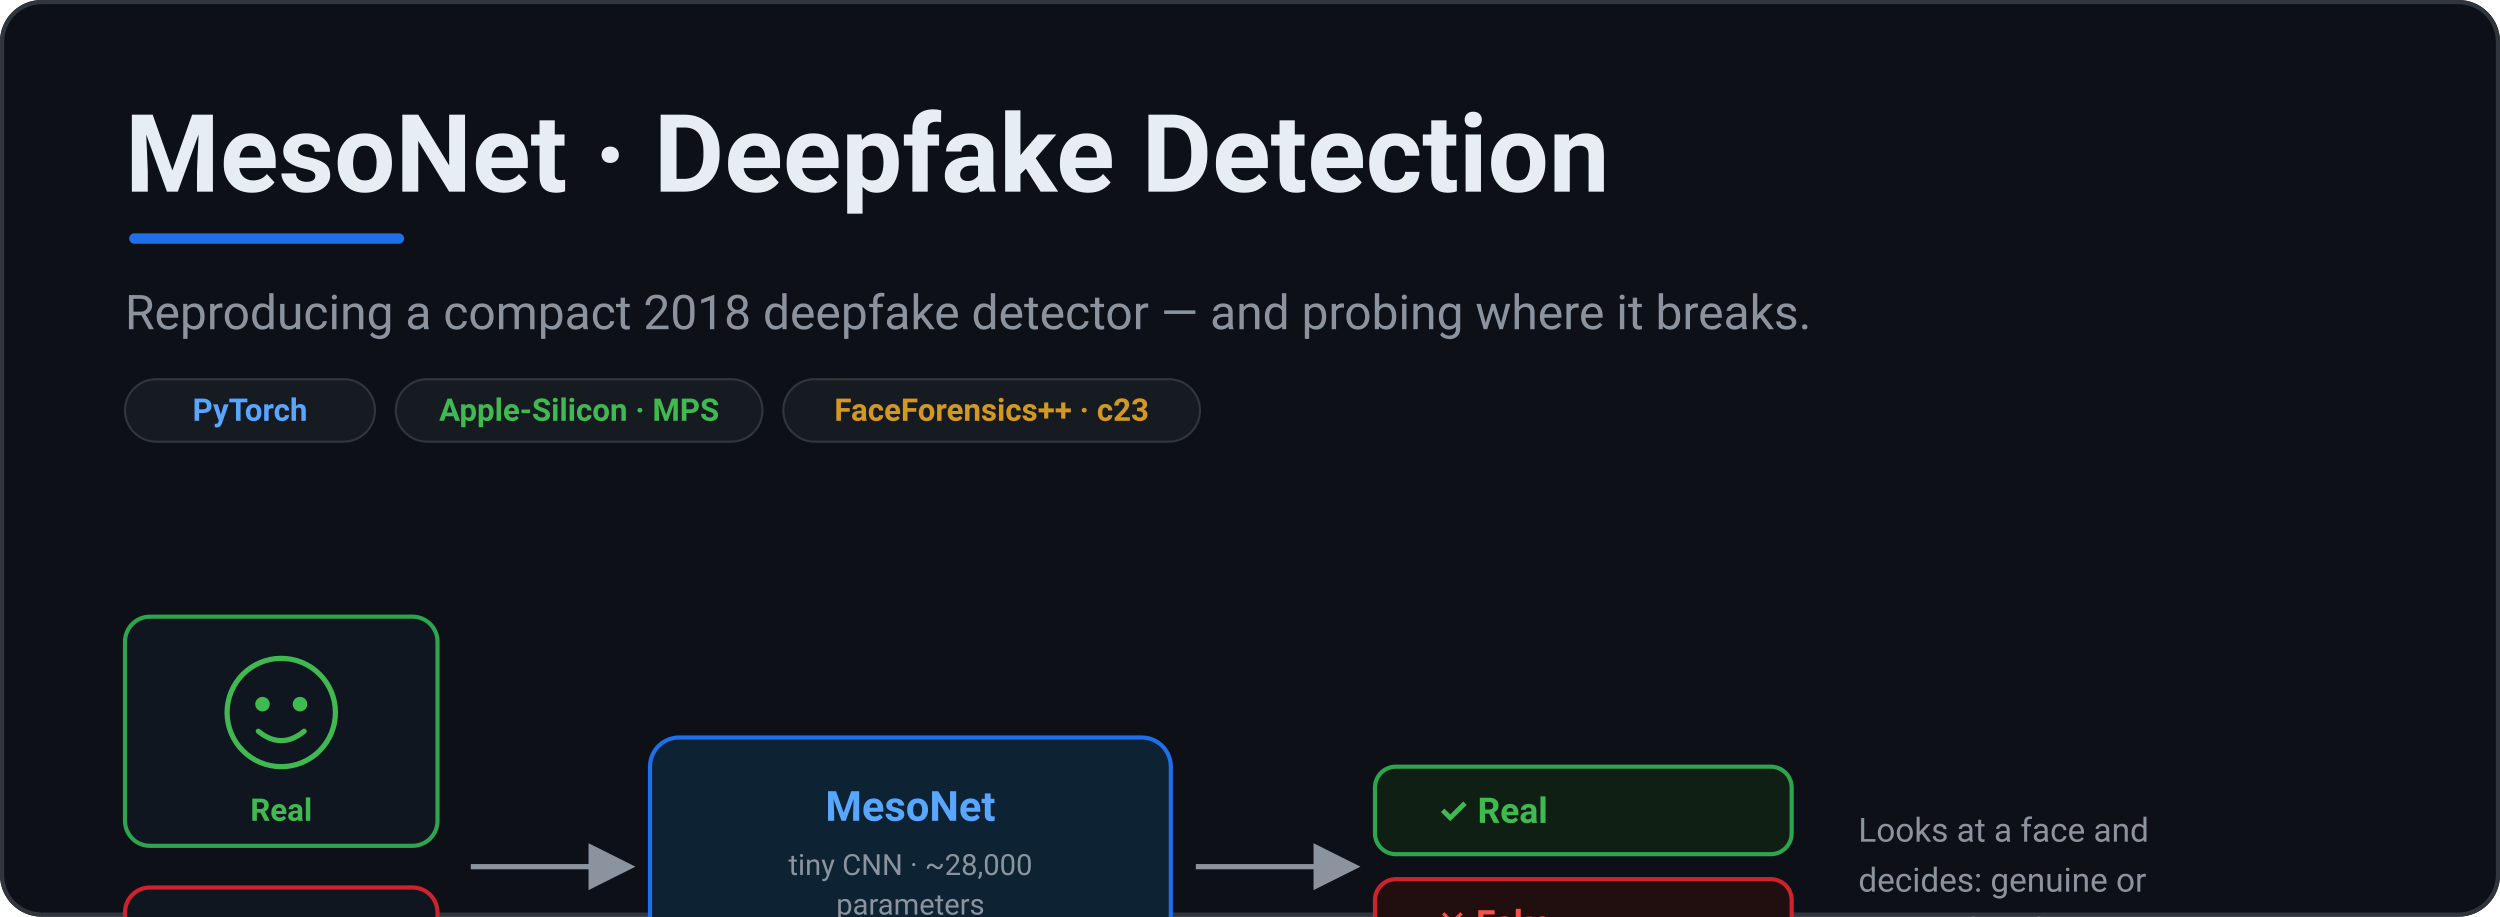
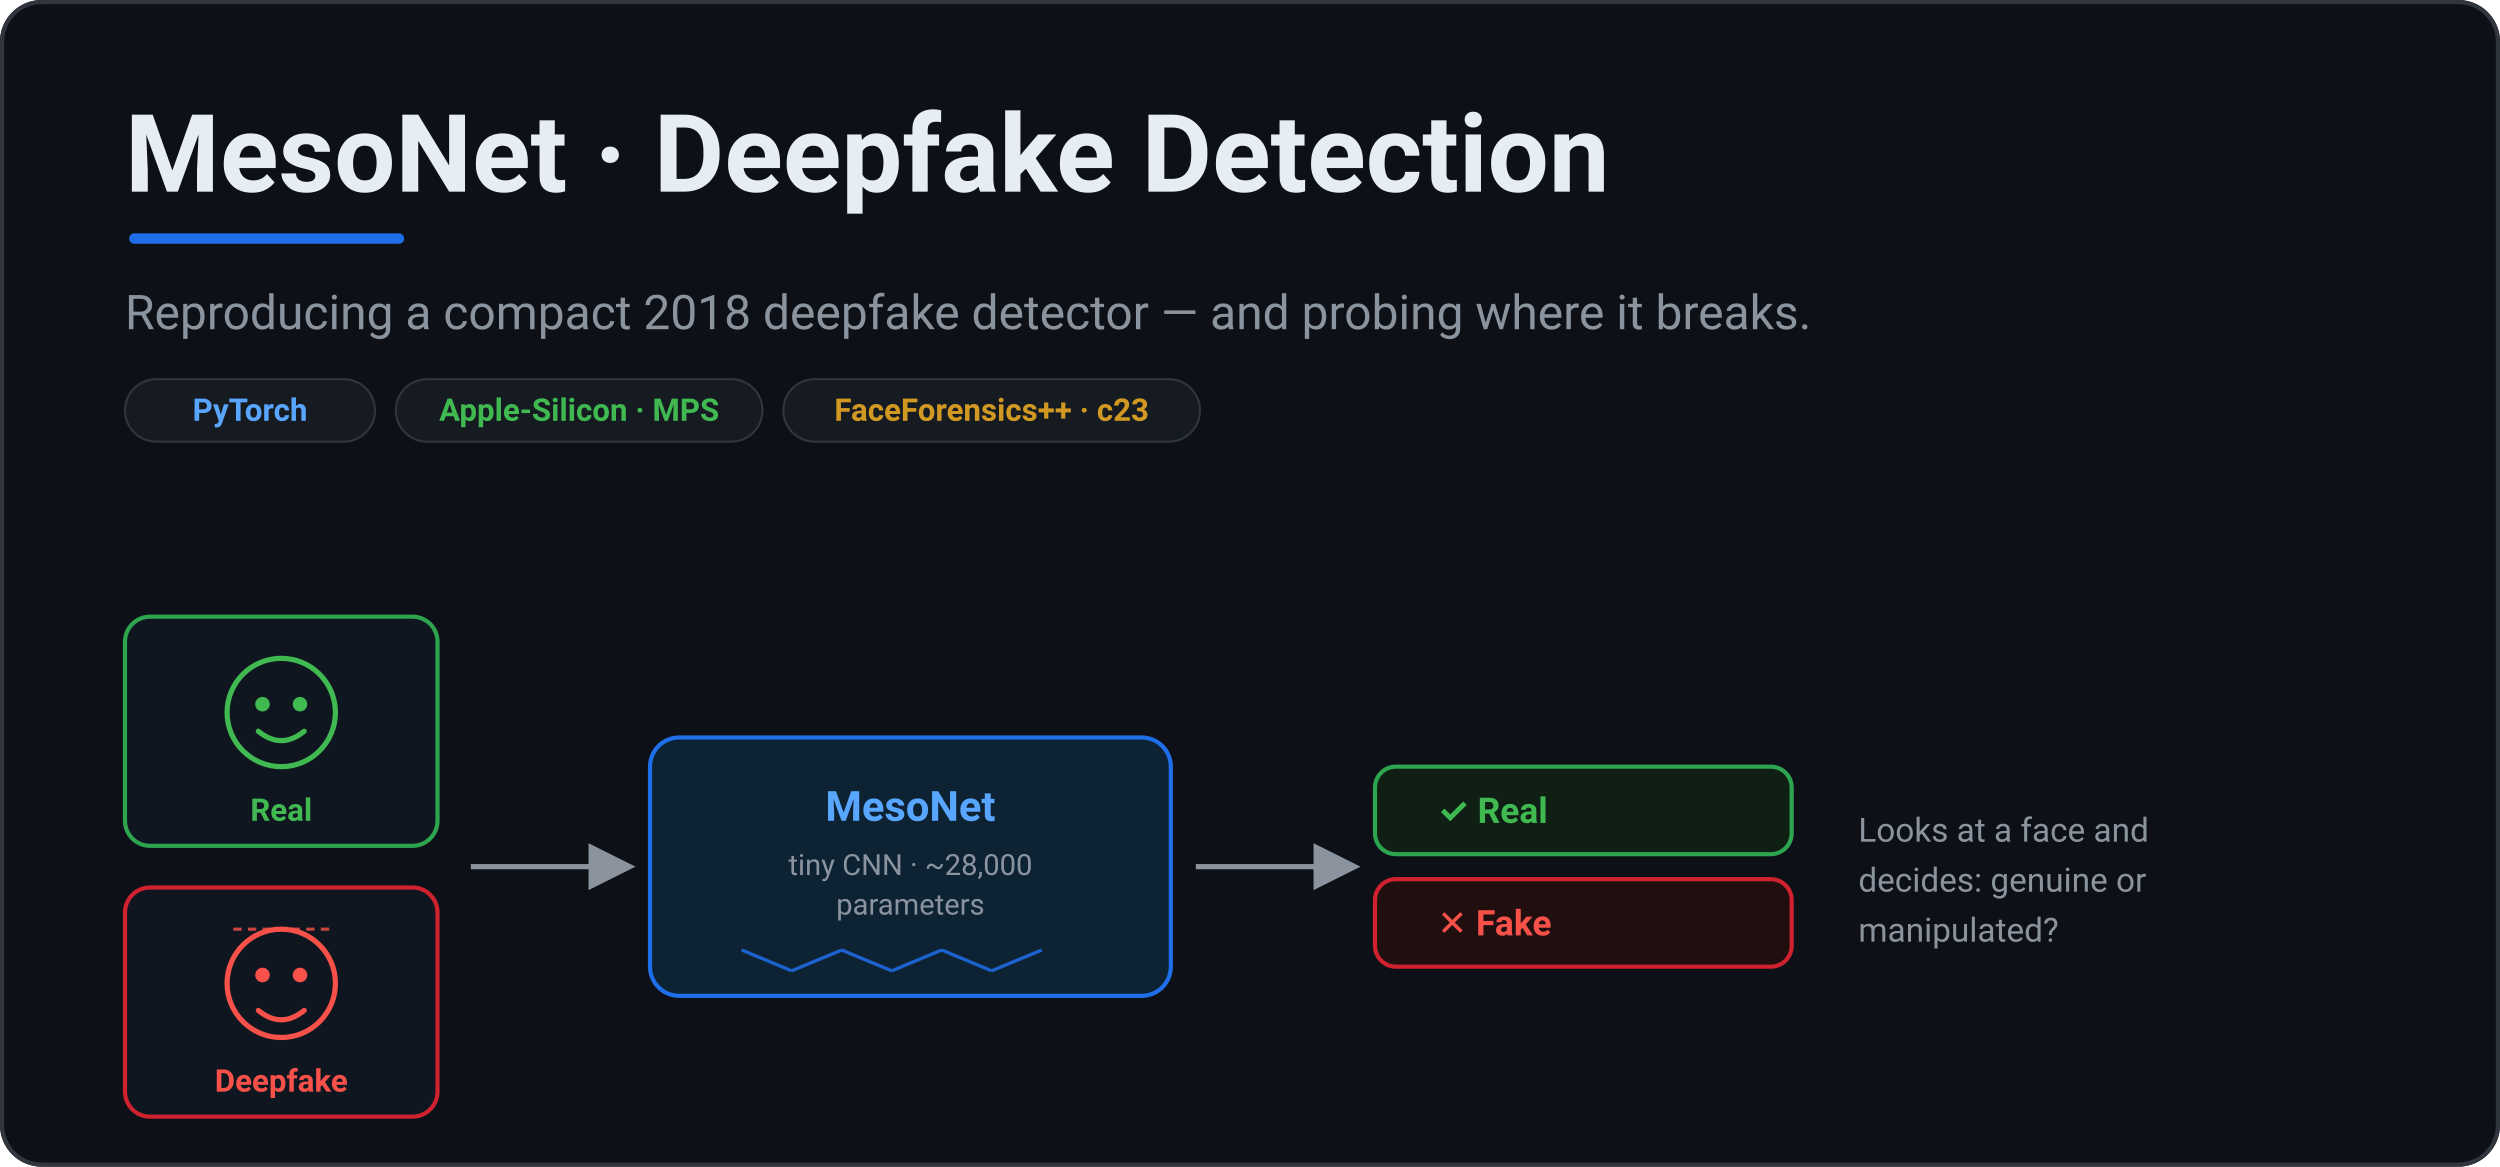
- <svg xmlns="http://www.w3.org/2000/svg" viewBox="0 0 1200 440" font-family="'Segoe UI',Roboto,system-ui,-apple-system,sans-serif">
-   <rect width="1200" height="440" rx="20" fill="#0d1117" />
-   <rect x="1" y="1" width="1198" height="438" rx="19" fill="none" stroke="#30363d" stroke-width="2" />
+ <svg xmlns="http://www.w3.org/2000/svg" viewBox="0 0 1200 560" font-family="'Segoe UI',Roboto,system-ui,-apple-system,sans-serif">
+   <rect width="1200" height="560" rx="20" fill="#0d1117" />
+   <rect x="1" y="1" width="1198" height="558" rx="19" fill="none" stroke="#30363d" stroke-width="2" />
  <text x="60" y="92" font-size="52" font-weight="700" fill="#e6edf3">MesoNet · Deepfake Detection</text>
  <rect x="62" y="112" width="132" height="5" rx="2.5" fill="#1f6feb" />
  <text x="60" y="158" font-size="23" fill="#8b949e">Reproducing a compact 2018 deepfake detector — and probing where it breaks.</text>
  <g font-size="15" font-weight="600">
    <rect x="60" y="182" width="120" height="30" rx="15" fill="#161b22" stroke="#30363d" />
    <text x="120" y="202" fill="#58a6ff" text-anchor="middle">PyTorch</text>
    <rect x="190" y="182" width="176" height="30" rx="15" fill="#161b22" stroke="#30363d" />
    <text x="278" y="202" fill="#3fb950" text-anchor="middle">Apple-Silicon · MPS</text>
    <rect x="376" y="182" width="200" height="30" rx="15" fill="#161b22" stroke="#30363d" />
    <text x="476" y="202" fill="#d29922" text-anchor="middle">FaceForensics++ · c23</text>
  </g>
  <g transform="translate(0,296)">
    <rect x="60" y="0" width="150" height="110" rx="12" fill="#0f1620" stroke="#2da44e" stroke-width="2" />
    <circle cx="135" cy="46" r="26" fill="none" stroke="#3fb950" stroke-width="2.5" />
    <circle cx="126" cy="42" r="3.5" fill="#3fb950" />
    <circle cx="144" cy="42" r="3.5" fill="#3fb950" />
    <path d="M124 55 q11 9 22 0" fill="none" stroke="#3fb950" stroke-width="2.5" stroke-linecap="round" />
    <text x="135" y="98" font-size="15" font-weight="600" fill="#3fb950" text-anchor="middle">Real</text>
    <rect x="60" y="130" width="150" height="110" rx="12" fill="#0f1620" stroke="#cf222e" stroke-width="2" />
    <circle cx="135" cy="176" r="26" fill="none" stroke="#f85149" stroke-width="2.5" />
    <circle cx="126" cy="172" r="3.5" fill="#f85149" />
    <circle cx="144" cy="172" r="3.5" fill="#f85149" />
    <path d="M124 189 q11 9 22 0" fill="none" stroke="#f85149" stroke-width="2.5" stroke-linecap="round" />
    <path d="M112 150 l46 0" stroke="#f85149" stroke-width="1.5" stroke-dasharray="4 3" opacity="0.8" />
    <text x="135" y="228" font-size="15" font-weight="600" fill="#f85149" text-anchor="middle">Deepfake</text>
    <path d="M226 120 L300 120" stroke="#8b949e" stroke-width="2.5" marker-end="url(#ah)" />
    <rect x="312" y="58" width="250" height="124" rx="14" fill="#0d2233" stroke="#1f6feb" stroke-width="2" />
    <text x="437" y="98" font-size="20" font-weight="700" fill="#58a6ff" text-anchor="middle">MesoNet</text>
    <text x="437" y="124" font-size="14" fill="#8b949e" text-anchor="middle">tiny CNN · ~28,000</text>
    <text x="437" y="143" font-size="14" fill="#8b949e" text-anchor="middle">parameters</text>
    <g stroke="#1f6feb" stroke-width="1.6" opacity="0.85">
      <line x1="356" y1="160" x2="380" y2="170" />
      <line x1="380" y1="170" x2="404" y2="160" />
      <line x1="404" y1="160" x2="428" y2="170" />
      <line x1="428" y1="170" x2="452" y2="160" />
      <line x1="452" y1="160" x2="476" y2="170" />
      <line x1="476" y1="170" x2="500" y2="160" />
    </g>
    <path d="M574 120 L648 120" stroke="#8b949e" stroke-width="2.5" marker-end="url(#ah)" />
    <rect x="660" y="72" width="200" height="42" rx="10" fill="#0f1f14" stroke="#2da44e" stroke-width="2" />
    <text x="690" y="99" font-size="17" font-weight="700" fill="#3fb950">✓  Real</text>
    <rect x="660" y="126" width="200" height="42" rx="10" fill="#210f10" stroke="#cf222e" stroke-width="2" />
    <text x="690" y="153" font-size="17" font-weight="700" fill="#f85149">✕  Fake</text>
    <text x="892" y="108" font-size="16" fill="#8b949e">Looks at a face and</text>
    <text x="892" y="132" font-size="16" fill="#8b949e">decides: genuine or</text>
    <text x="892" y="156" font-size="16" fill="#8b949e">manipulated?</text>
  </g>
  <defs>
    <marker id="ah" markerWidth="9" markerHeight="9" refX="7" refY="4.5" orient="auto">
      <path d="M0 0 L9 4.5 L0 9 z" fill="#8b949e" />
    </marker>
  </defs>
</svg>
